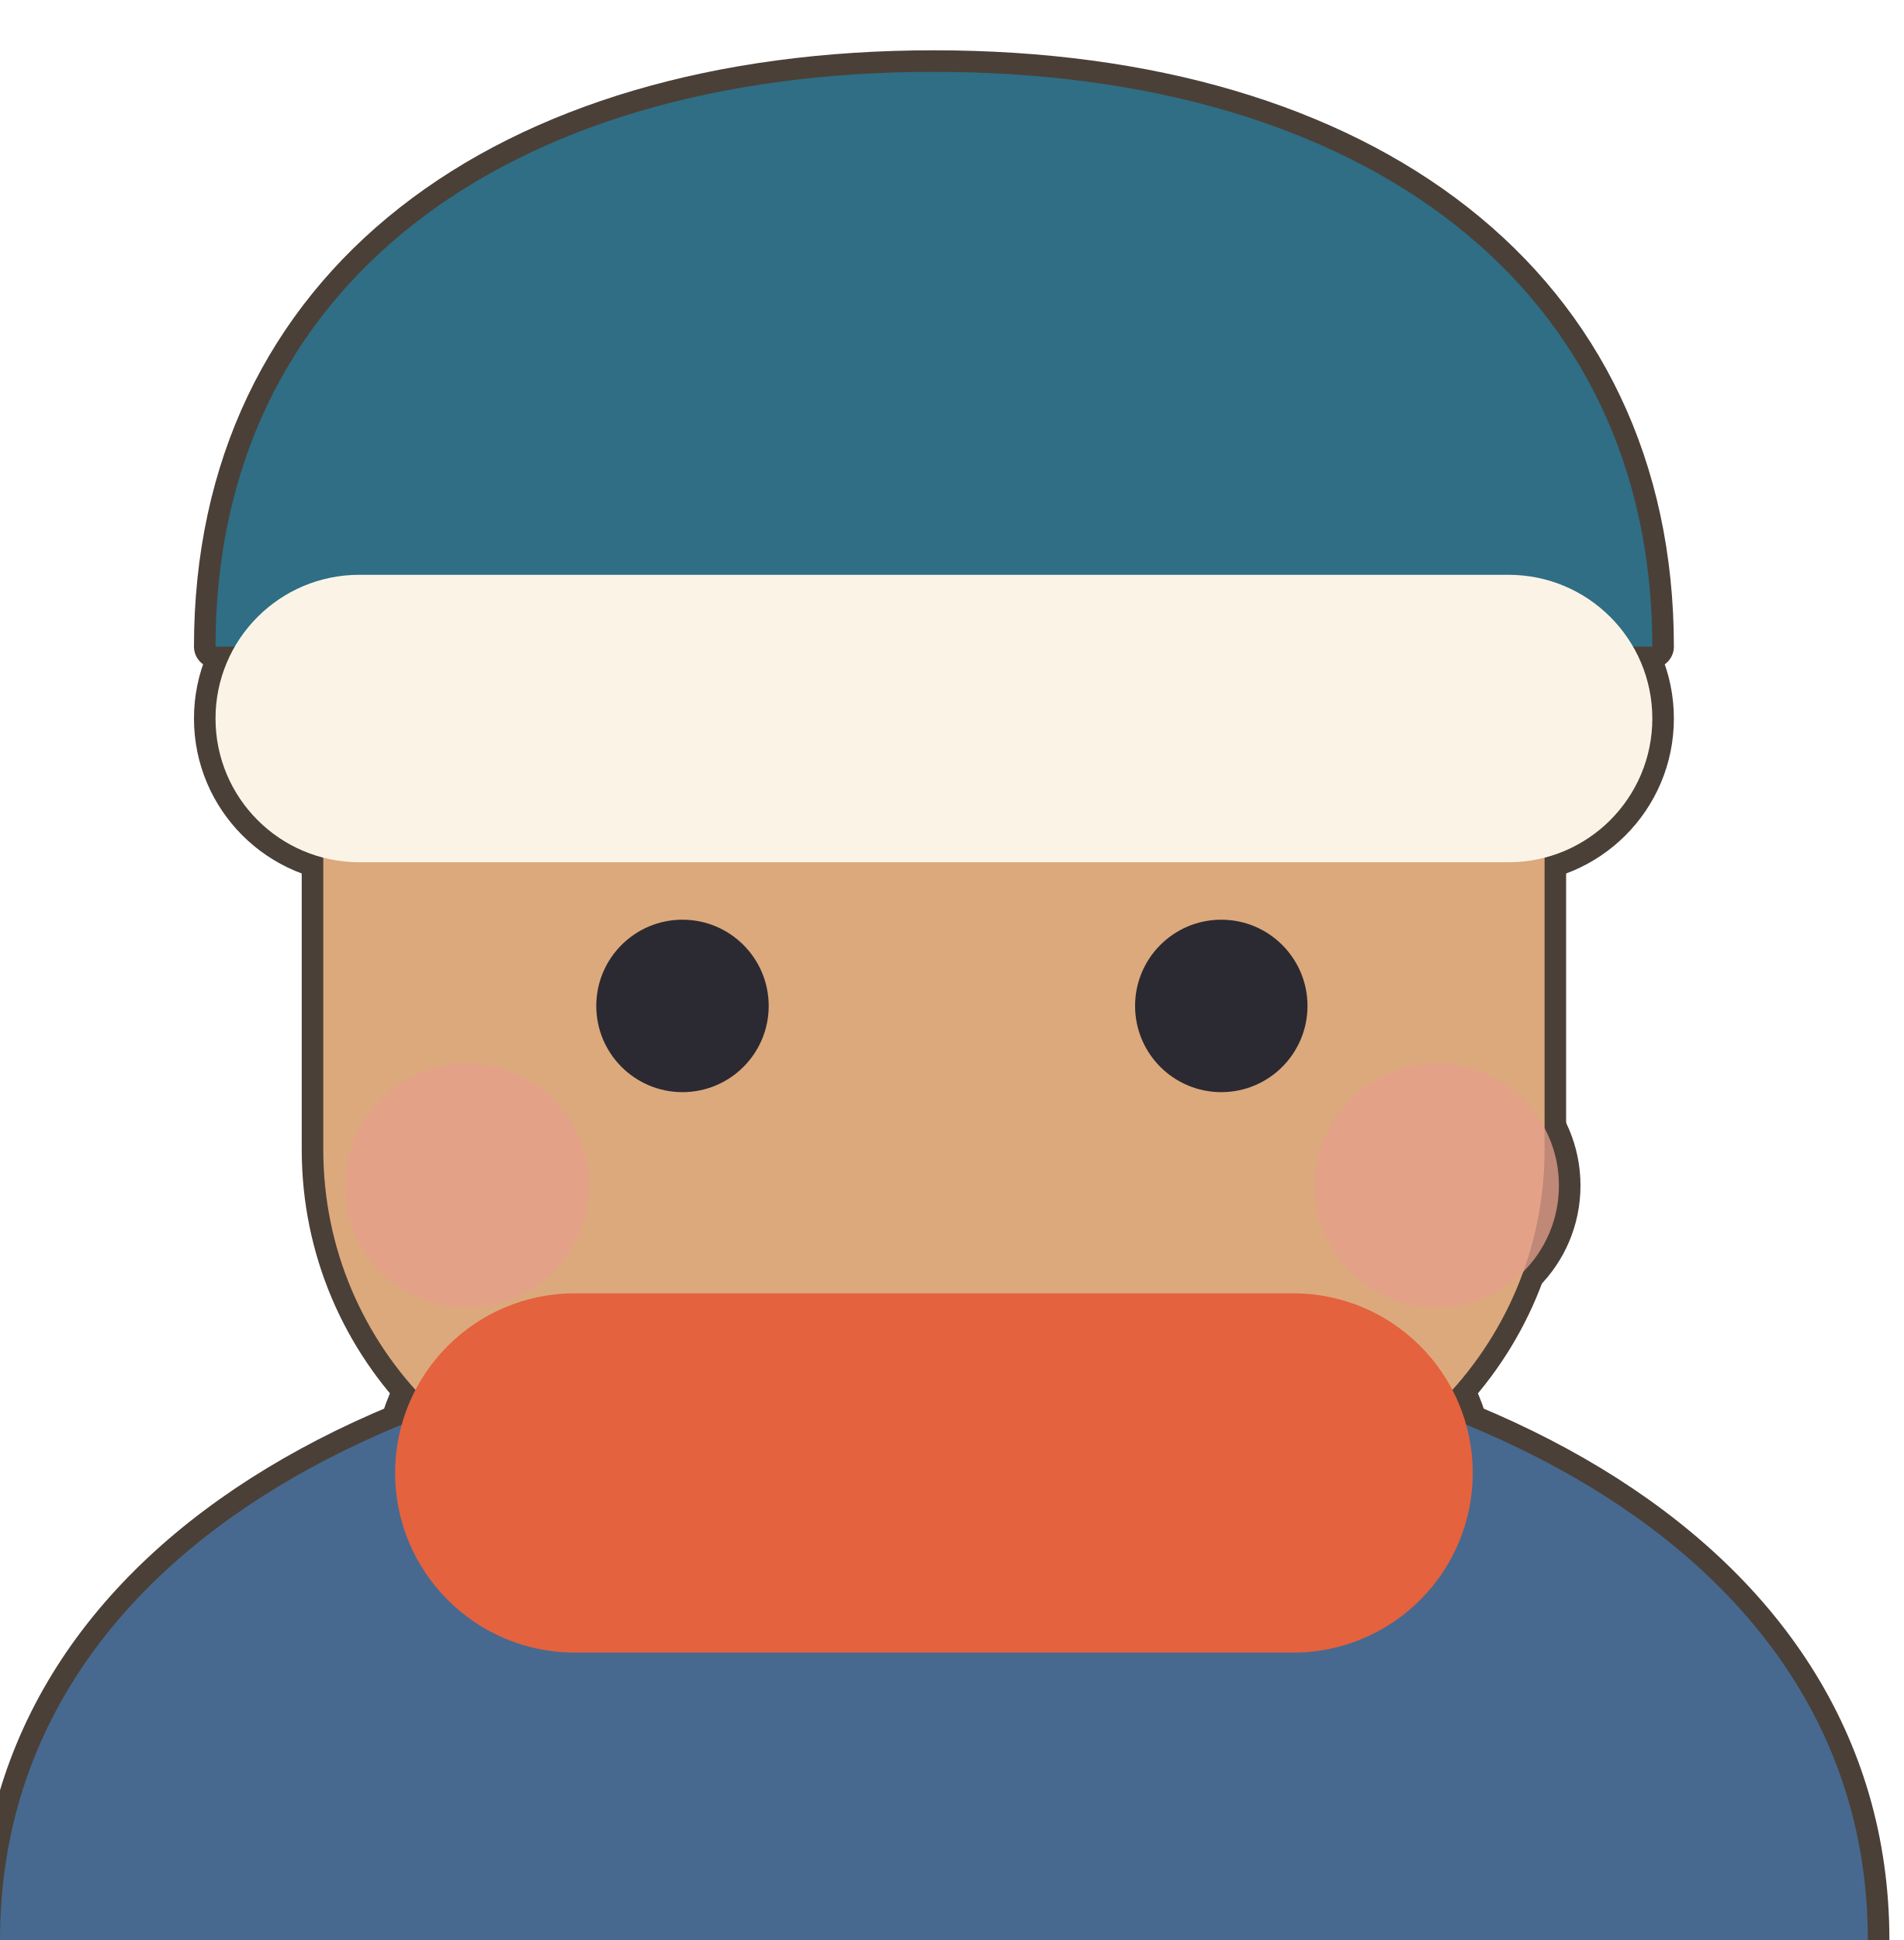
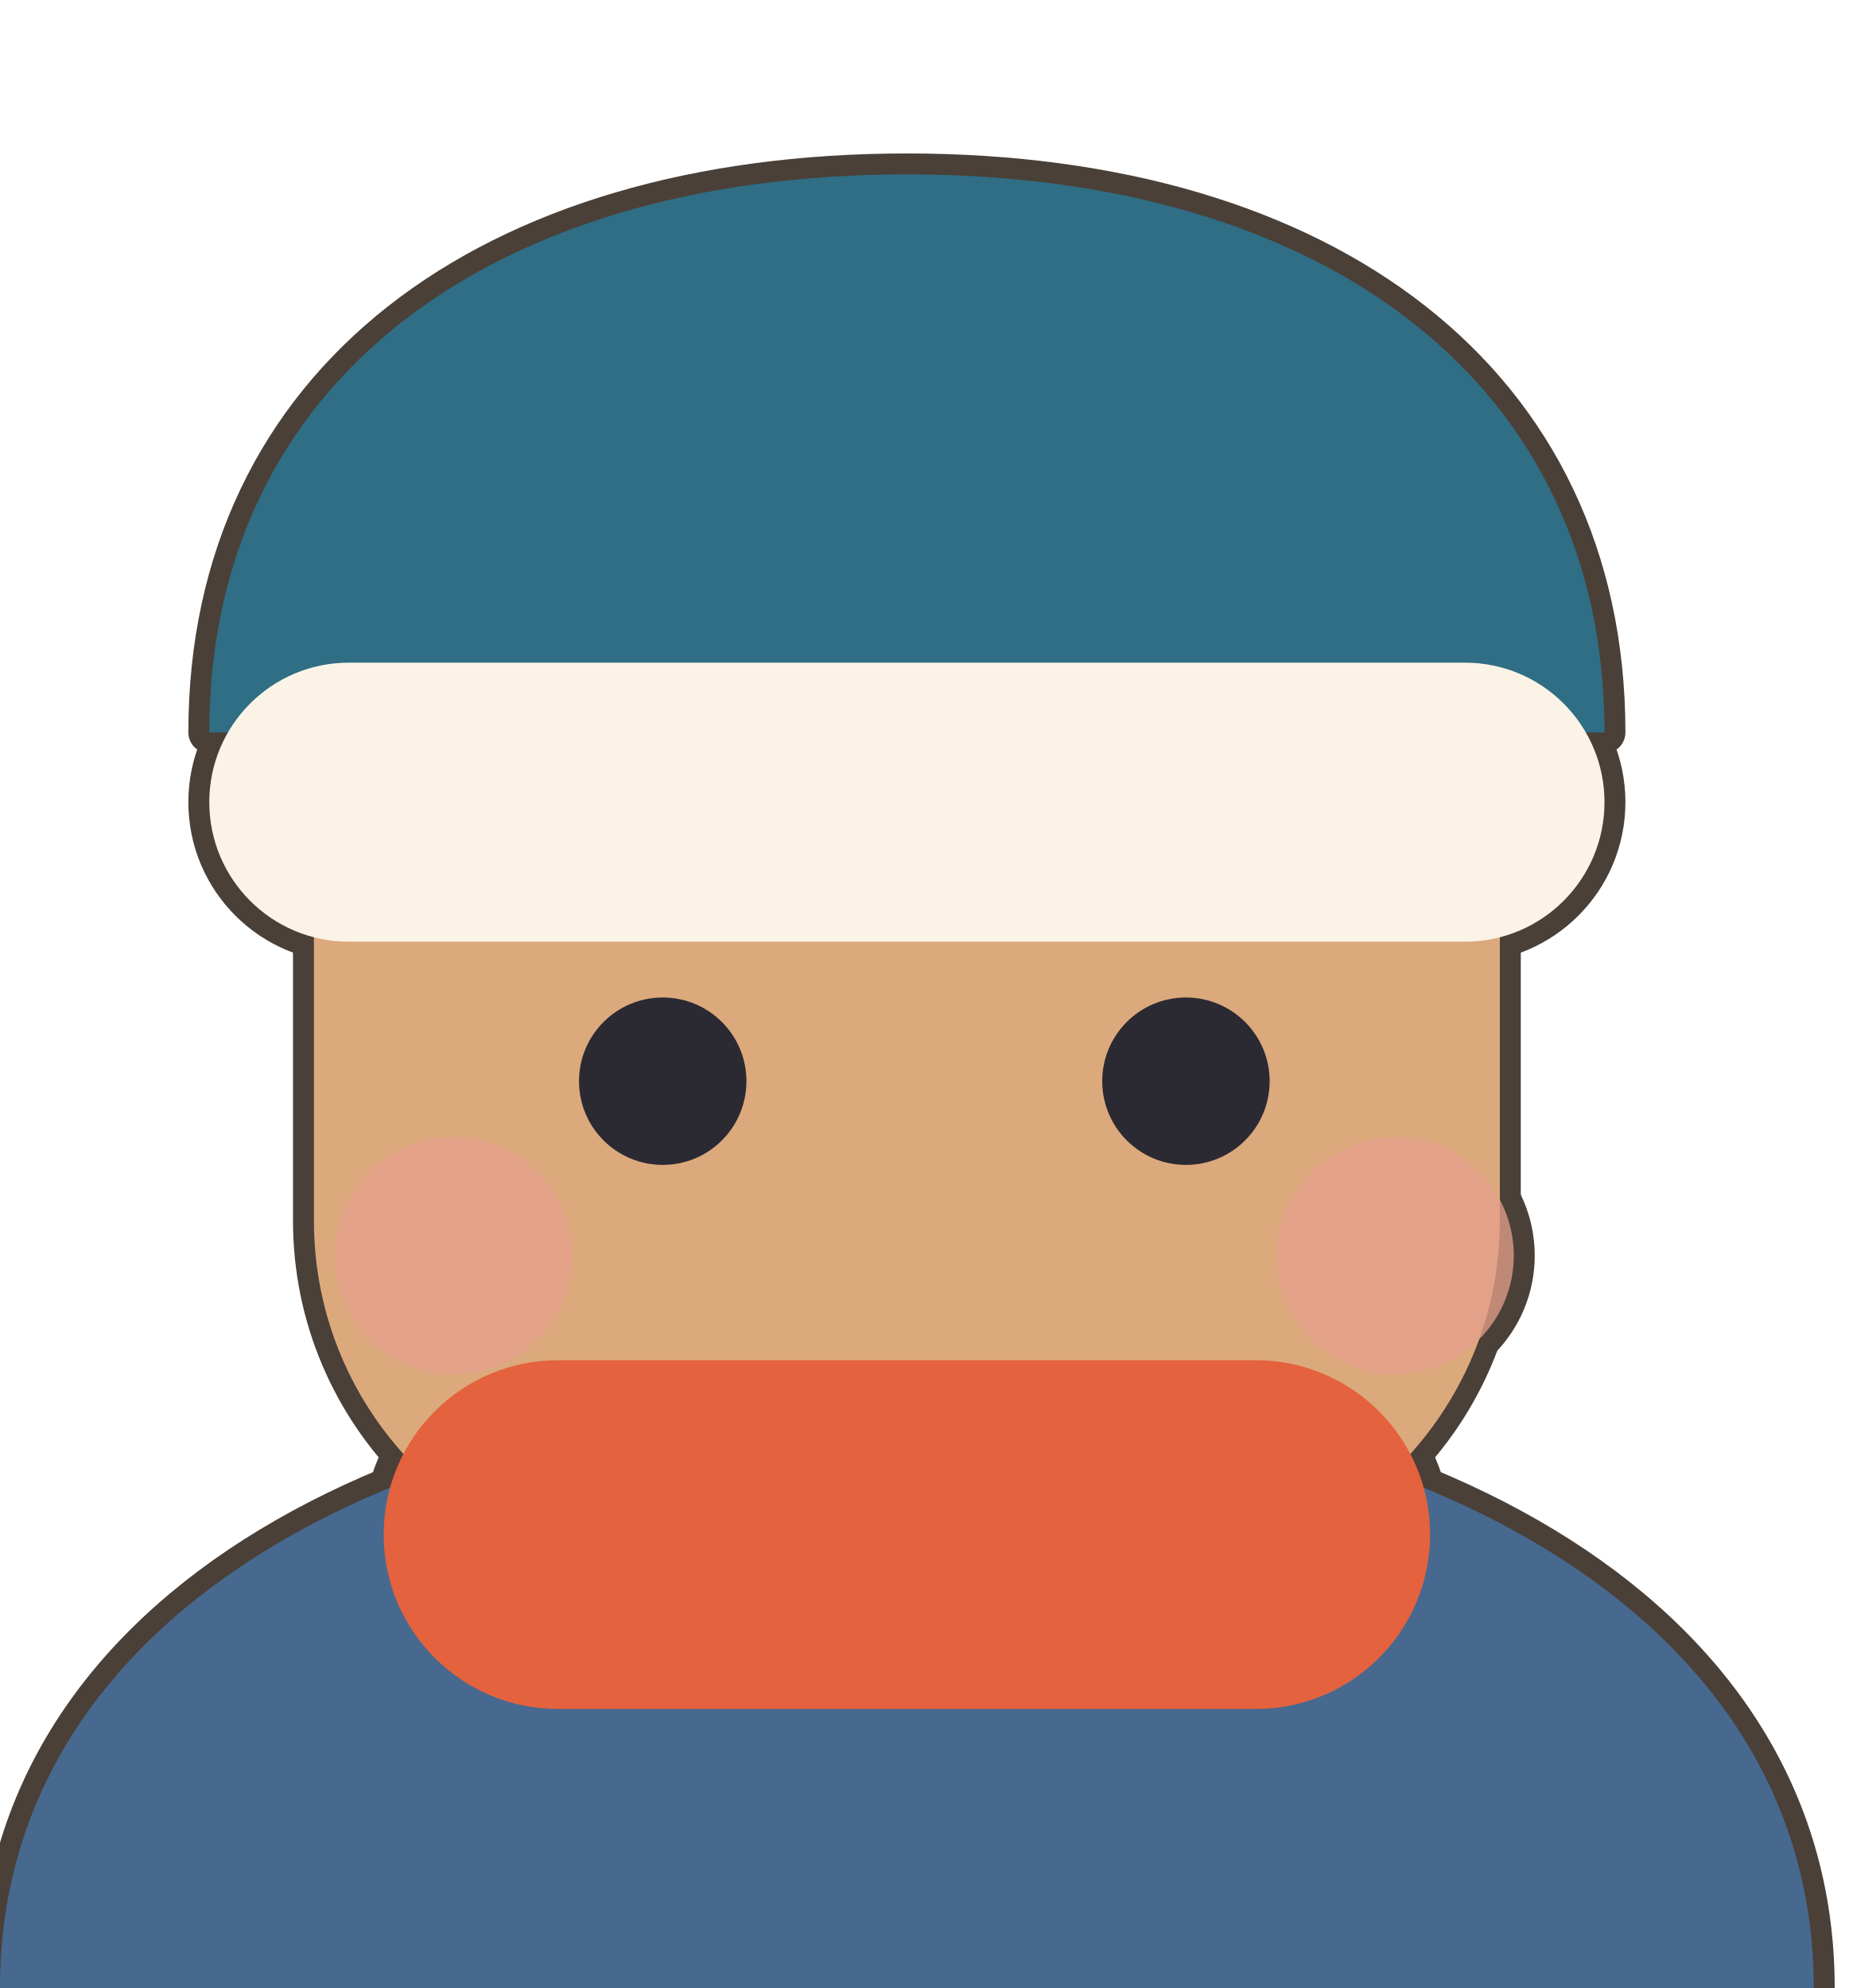
- <svg xmlns="http://www.w3.org/2000/svg" width="159" height="162" viewBox="4 0 53 54">
+ <svg xmlns="http://www.w3.org/2000/svg" width="159" height="171" viewBox="4 -3 53 57">
  <g id="paperscrape-outline" fill="#4a4038" stroke="#4a4038" stroke-width="1.2" stroke-linejoin="round" stroke-linecap="round">
    <path d="M4 54 C4 43 16 37 30 37 C44 37 56 43 56 54 Z" />
    <rect x="13" y="8" width="34" height="34" rx="10" />
    <rect x="15" y="36" width="30" height="10" rx="5" />
    <path d="M10 18 C10 8 18 2 30 2 C42 2 50 8 50 18 Z" />
    <rect x="10" y="16" width="40" height="8" rx="4" />
    <circle cx="23" cy="28" r="2.4" />
    <circle cx="38" cy="28" r="2.4" />
    <circle cx="17" cy="33" r="3.4" />
    <circle cx="44" cy="33" r="3.4" />
  </g>
  <path d="M4 54 C4 43 16 37 30 37 C44 37 56 43 56 54 Z" fill="#47698F" />
  <rect x="13" y="8" width="34" height="34" rx="10" fill="#DCA97C" />
  <rect x="15" y="36" width="30" height="10" rx="5" fill="#E4623E" />
  <path d="M10 18 C10 8 18 2 30 2 C42 2 50 8 50 18 Z" fill="#2F6E85" />
  <rect x="10" y="16" width="40" height="8" rx="4" fill="#FBF4E6" />
  <circle cx="23" cy="28" r="2.4" fill="#2B2A33" />
  <circle cx="38" cy="28" r="2.4" fill="#2B2A33" />
  <circle cx="17" cy="33" r="3.4" fill="#E6A08C" opacity="0.75" />
  <circle cx="44" cy="33" r="3.4" fill="#E6A08C" opacity="0.75" />
</svg>
